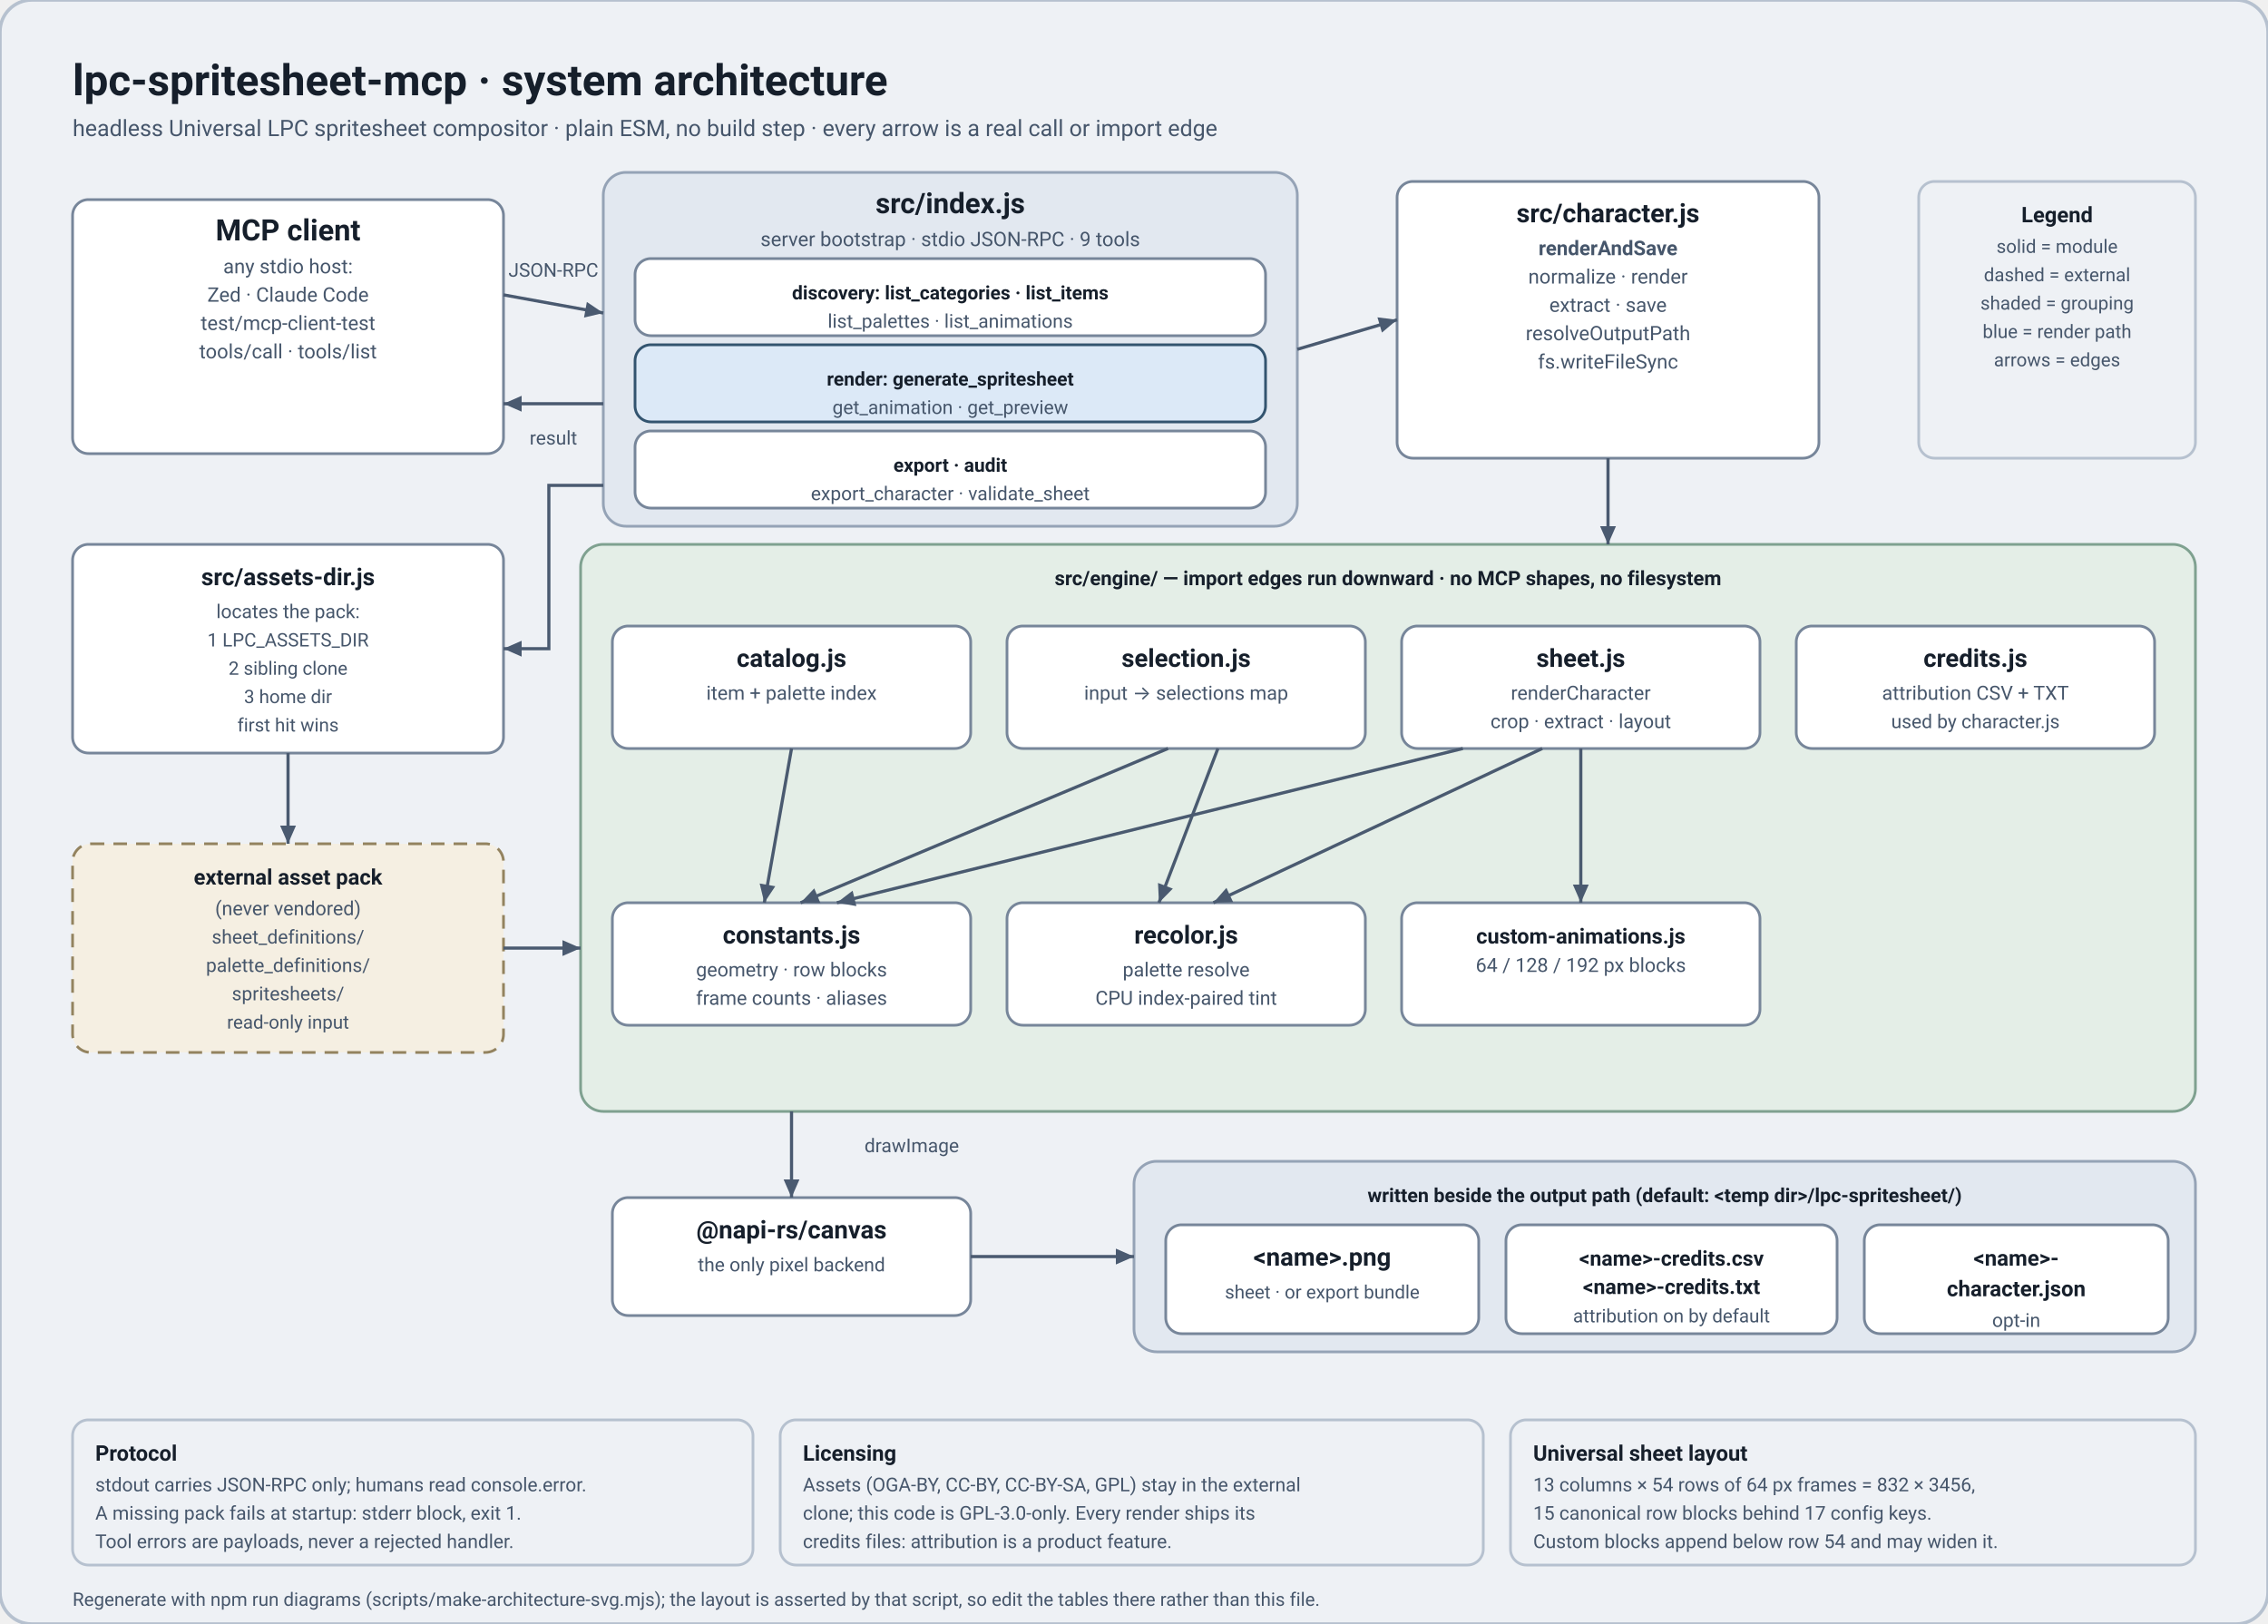
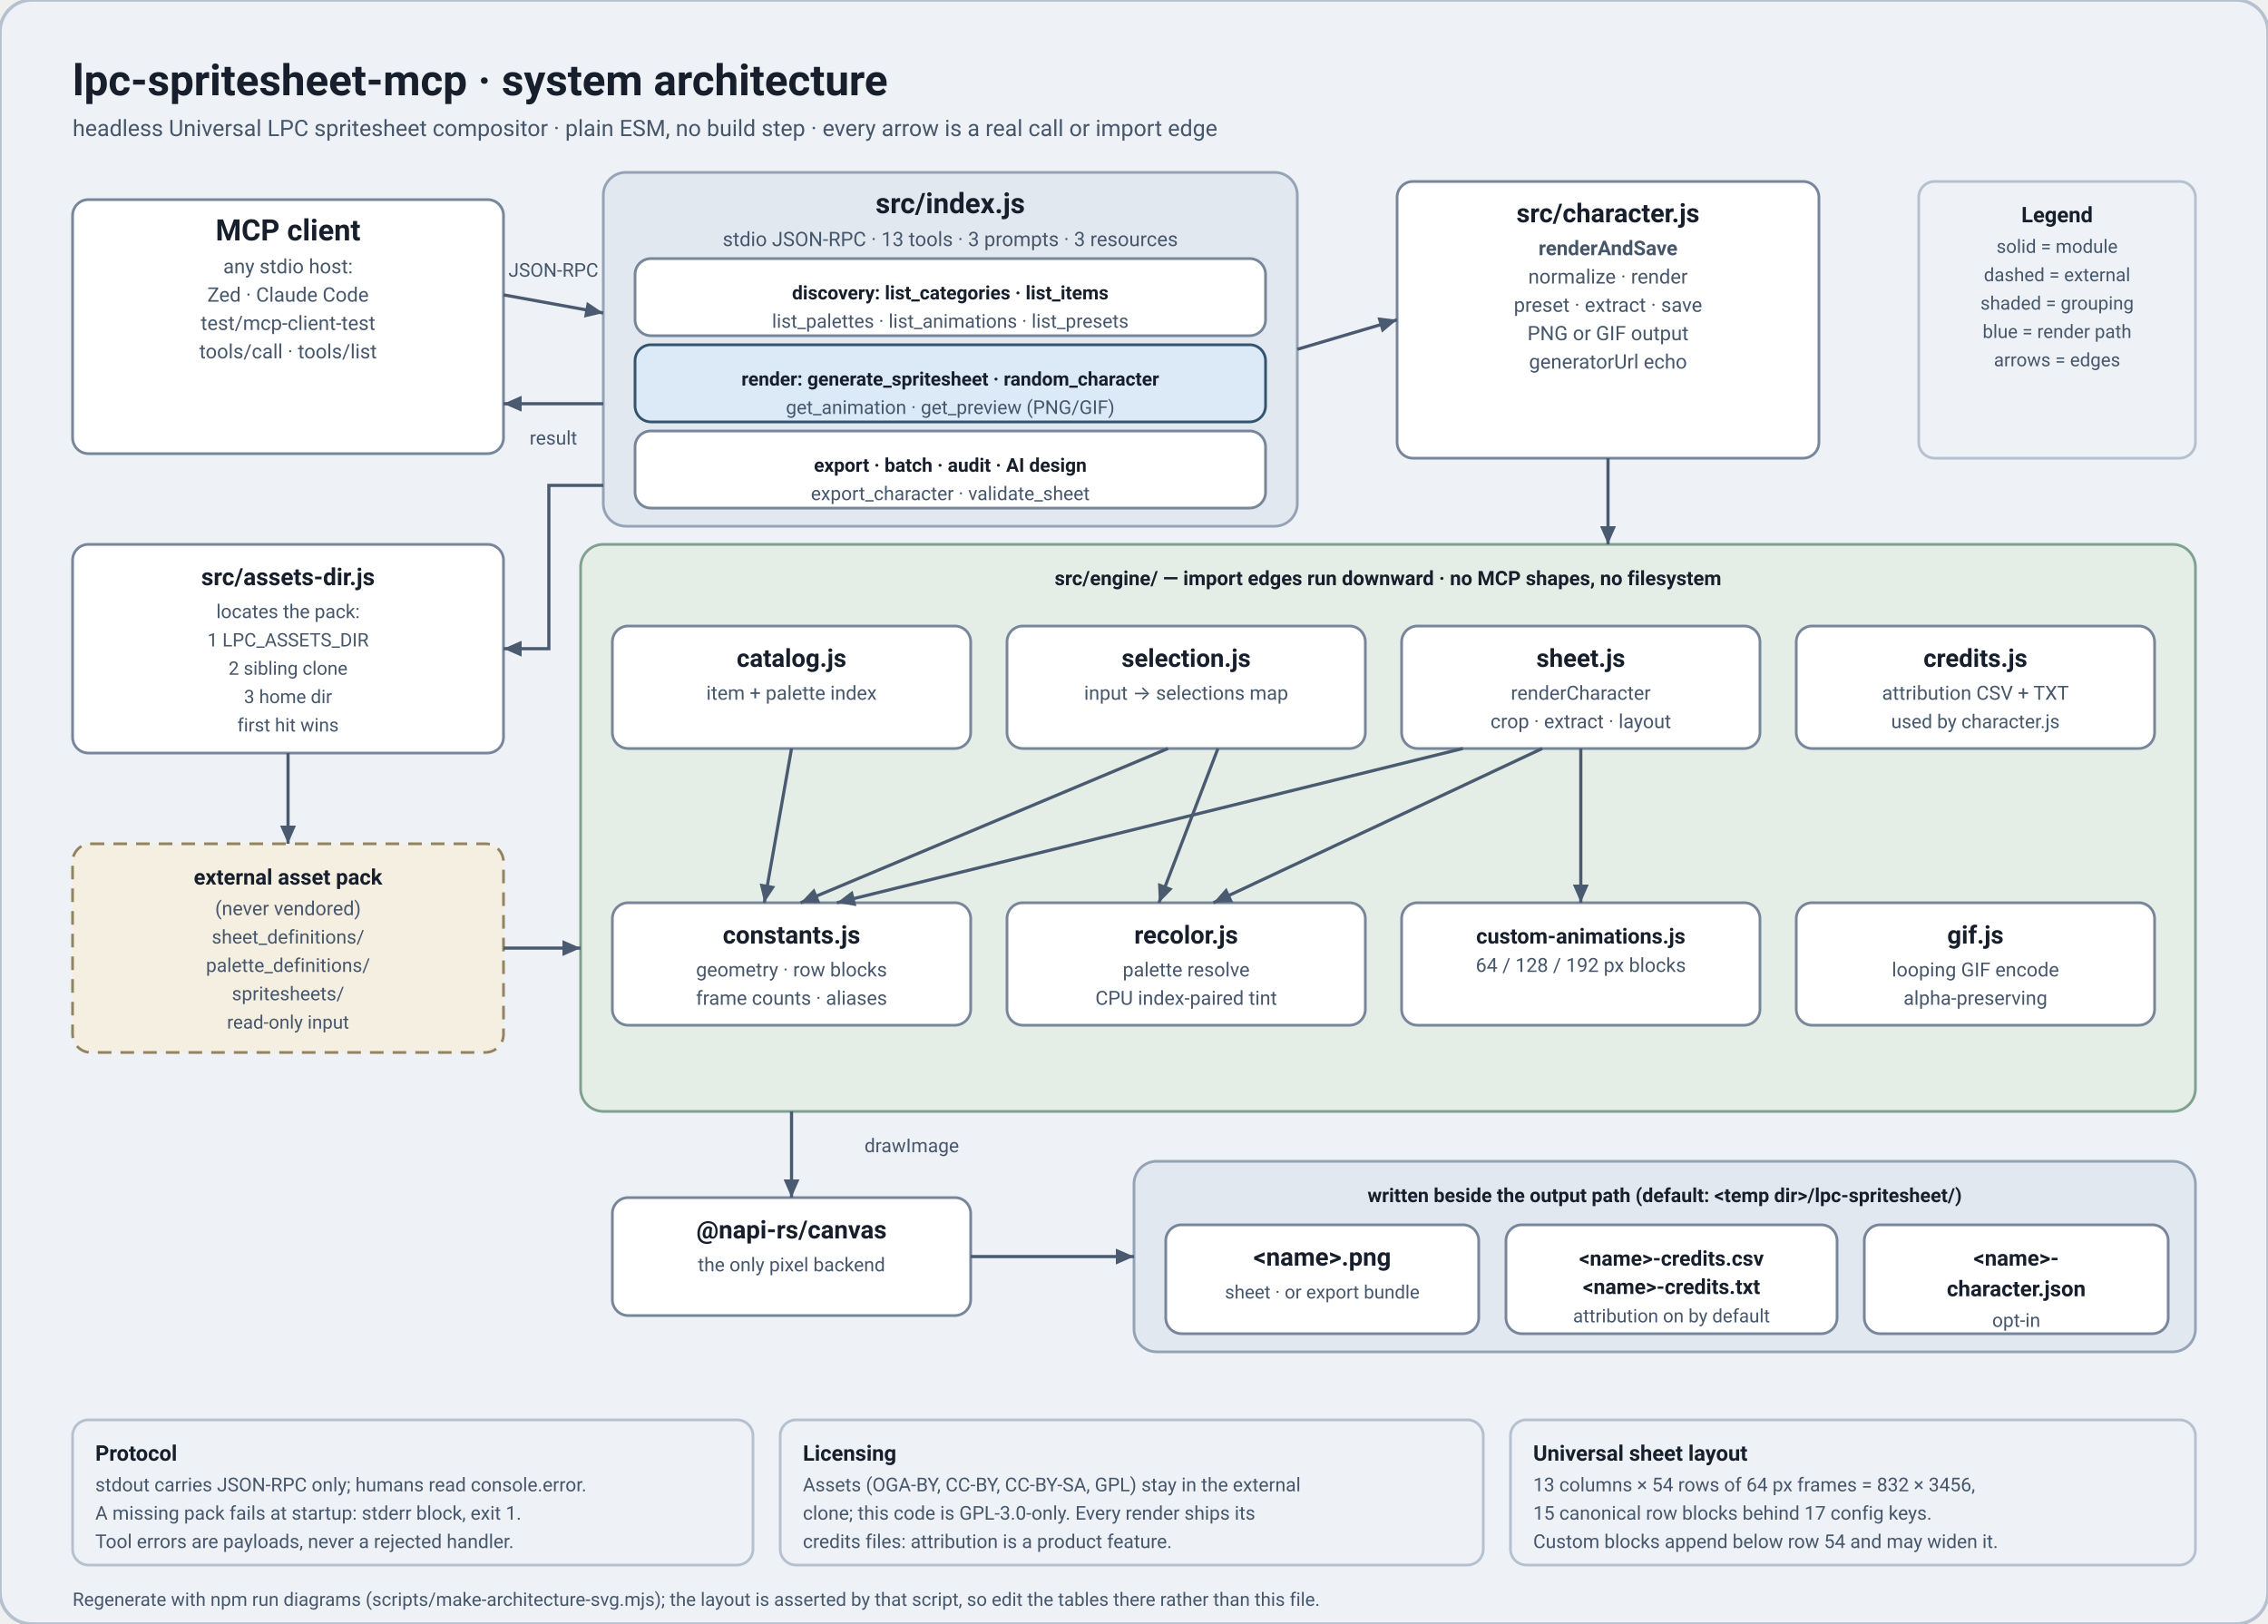
<svg xmlns="http://www.w3.org/2000/svg" width="1000" height="716" viewBox="0 0 1000 716" font-family="system-ui, -apple-system, 'Segoe UI', Roboto, sans-serif" role="img" aria-labelledby="arch-title arch-desc">
  <defs>
    <marker id="arrowhead" markerWidth="9" markerHeight="9" refX="8" refY="3.5" orient="auto-start-reverse" markerUnits="userSpaceOnUse">
      <path d="M0 0 L8 3.5 L0 7 z" fill="#4a5a70" />
    </marker>
  </defs>
  <rect x="0" y="0" width="1000" height="716" rx="14" fill="#eef1f5" stroke="#b6c1cf" stroke-width="1.5" />
  <text x="32" y="42" font-size="19" font-weight="bold" fill="#161f2b">lpc-spritesheet-mcp · system architecture</text>
  <text x="32" y="60" font-size="10" fill="#46566b">headless Universal LPC spritesheet compositor · plain ESM, no build step · every arrow is a real call or import edge</text>
  <g id="boxes">
    <rect x="32" y="88" width="190" height="112" rx="7" fill="#ffffff" stroke="#77869a" stroke-width="1.2" />
    <text x="127" y="106" text-anchor="middle" font-size="13" font-weight="bold" fill="#161f2b">MCP client</text>
    <text x="127" y="120.5" text-anchor="middle" font-size="8.8" font-weight="normal" fill="#46566b">any stdio host:</text>
    <text x="127" y="133" text-anchor="middle" font-size="8.8" font-weight="normal" fill="#46566b">Zed · Claude Code</text>
    <text x="127" y="145.5" text-anchor="middle" font-size="8.8" font-weight="normal" fill="#46566b">test/mcp-client-test</text>
    <text x="127" y="158" text-anchor="middle" font-size="8.8" font-weight="normal" fill="#46566b">tools/call · tools/list</text>
    <rect x="266" y="76" width="306" height="156" rx="10" fill="#e2e8f0" stroke="#95a3b6" stroke-width="1.2" />
    <text x="419" y="94" text-anchor="middle" font-size="12.5" font-weight="bold" fill="#161f2b">src/index.js</text>
-     <text x="419" y="108.5" text-anchor="middle" font-size="8.8" font-weight="normal" fill="#46566b">server bootstrap · stdio JSON-RPC · 9 tools</text>
+     <text x="419" y="108.5" text-anchor="middle" font-size="8.8" font-weight="normal" fill="#46566b">stdio JSON-RPC · 13 tools · 3 prompts · 3 resources</text>
    <rect x="280" y="114" width="278" height="34" rx="7" fill="#ffffff" stroke="#77869a" stroke-width="1.2" />
    <text x="419" y="132" text-anchor="middle" font-size="8.4" font-weight="bold" fill="#161f2b">discovery: list_categories · list_items</text>
-     <text x="419" y="144.5" text-anchor="middle" font-size="8.4" font-weight="normal" fill="#46566b">list_palettes · list_animations</text>
+     <text x="419" y="144.5" text-anchor="middle" font-size="8.4" font-weight="normal" fill="#46566b">list_palettes · list_animations · list_presets</text>
    <rect x="280" y="152" width="278" height="34" rx="7" fill="#dce9f7" stroke="#33546f" stroke-width="1.2" />
-     <text x="419" y="170" text-anchor="middle" font-size="8.4" font-weight="bold" fill="#161f2b">render: generate_spritesheet</text>
-     <text x="419" y="182.5" text-anchor="middle" font-size="8.4" font-weight="normal" fill="#46566b">get_animation · get_preview</text>
+     <text x="419" y="170" text-anchor="middle" font-size="8.4" font-weight="bold" fill="#161f2b">render: generate_spritesheet · random_character</text>
+     <text x="419" y="182.5" text-anchor="middle" font-size="8.4" font-weight="normal" fill="#46566b">get_animation · get_preview (PNG/GIF)</text>
    <rect x="280" y="190" width="278" height="34" rx="7" fill="#ffffff" stroke="#77869a" stroke-width="1.2" />
-     <text x="419" y="208" text-anchor="middle" font-size="8.4" font-weight="bold" fill="#161f2b">export · audit</text>
+     <text x="419" y="208" text-anchor="middle" font-size="8.4" font-weight="bold" fill="#161f2b">export · batch · audit · AI design</text>
    <text x="419" y="220.5" text-anchor="middle" font-size="8.4" font-weight="normal" fill="#46566b">export_character · validate_sheet</text>
    <rect x="616" y="80" width="186" height="122" rx="7" fill="#ffffff" stroke="#77869a" stroke-width="1.2" />
    <text x="709" y="98" text-anchor="middle" font-size="11.5" font-weight="bold" fill="#161f2b">src/character.js</text>
    <text x="709" y="112.5" text-anchor="middle" font-size="8.9" font-weight="bold" fill="#46566b">renderAndSave</text>
    <text x="709" y="125" text-anchor="middle" font-size="8.8" font-weight="normal" fill="#46566b">normalize · render</text>
-     <text x="709" y="137.5" text-anchor="middle" font-size="8.8" font-weight="normal" fill="#46566b">extract · save</text>
-     <text x="709" y="150" text-anchor="middle" font-size="8.8" font-weight="normal" fill="#46566b">resolveOutputPath</text>
-     <text x="709" y="162.5" text-anchor="middle" font-size="8.8" font-weight="normal" fill="#46566b">fs.writeFileSync</text>
+     <text x="709" y="137.5" text-anchor="middle" font-size="8.8" font-weight="normal" fill="#46566b">preset · extract · save</text>
+     <text x="709" y="150" text-anchor="middle" font-size="8.8" font-weight="normal" fill="#46566b">PNG or GIF output</text>
+     <text x="709" y="162.5" text-anchor="middle" font-size="8.8" font-weight="normal" fill="#46566b">generatorUrl echo</text>
    <rect x="846" y="80" width="122" height="122" rx="7" fill="#eef1f5" stroke="#b6c1cf" stroke-width="1.2" />
    <text x="907" y="98" text-anchor="middle" font-size="9.5" font-weight="bold" fill="#161f2b">Legend</text>
    <text x="907" y="111.5" text-anchor="middle" font-size="8.2" font-weight="normal" fill="#46566b">solid = module</text>
    <text x="907" y="124" text-anchor="middle" font-size="8.2" font-weight="normal" fill="#46566b">dashed = external</text>
    <text x="907" y="136.5" text-anchor="middle" font-size="8.2" font-weight="normal" fill="#46566b">shaded = grouping</text>
    <text x="907" y="149" text-anchor="middle" font-size="8.2" font-weight="normal" fill="#46566b">blue = render path</text>
    <text x="907" y="161.5" text-anchor="middle" font-size="8.2" font-weight="normal" fill="#46566b">arrows = edges</text>
    <rect x="32" y="240" width="190" height="92" rx="7" fill="#ffffff" stroke="#77869a" stroke-width="1.2" />
    <text x="127" y="258" text-anchor="middle" font-size="10.5" font-weight="bold" fill="#161f2b">src/assets-dir.js</text>
    <text x="127" y="272.5" text-anchor="middle" font-size="8.4" font-weight="normal" fill="#46566b">locates the pack:</text>
    <text x="127" y="285" text-anchor="middle" font-size="8.2" font-weight="normal" fill="#46566b">1 LPC_ASSETS_DIR</text>
    <text x="127" y="297.5" text-anchor="middle" font-size="8.2" font-weight="normal" fill="#46566b">2 sibling clone</text>
    <text x="127" y="310" text-anchor="middle" font-size="8.2" font-weight="normal" fill="#46566b">3 home dir</text>
    <text x="127" y="322.5" text-anchor="middle" font-size="8.2" font-weight="normal" fill="#46566b">first hit wins</text>
    <rect x="32" y="372" width="190" height="92" rx="8" fill="#f5efe2" stroke="#93835f" stroke-width="1.2" stroke-dasharray="6 4" />
    <text x="127" y="390" text-anchor="middle" font-size="9.5" font-weight="bold" fill="#161f2b">external asset pack</text>
    <text x="127" y="403.5" text-anchor="middle" font-size="8.6" font-weight="normal" fill="#46566b">(never vendored)</text>
    <text x="127" y="416" text-anchor="middle" font-size="8.4" font-weight="normal" fill="#46566b">sheet_definitions/</text>
    <text x="127" y="428.5" text-anchor="middle" font-size="8.4" font-weight="normal" fill="#46566b">palette_definitions/</text>
    <text x="127" y="441" text-anchor="middle" font-size="8.4" font-weight="normal" fill="#46566b">spritesheets/</text>
    <text x="127" y="453.5" text-anchor="middle" font-size="8.2" font-weight="normal" fill="#46566b">read-only input</text>
    <rect x="256" y="240" width="712" height="250" rx="10" fill="#e4eee7" stroke="#7fa190" stroke-width="1.2" />
    <text x="612" y="258" text-anchor="middle" font-size="8.8" font-weight="bold" fill="#161f2b">src/engine/ — import edges run downward · no MCP shapes, no filesystem</text>
    <rect x="270" y="276" width="158" height="54" rx="7" fill="#ffffff" stroke="#77869a" stroke-width="1.2" />
    <text x="349" y="294" text-anchor="middle" font-size="11" font-weight="bold" fill="#161f2b">catalog.js</text>
    <text x="349" y="308.5" text-anchor="middle" font-size="8.6" font-weight="normal" fill="#46566b">item + palette index</text>
    <rect x="444" y="276" width="158" height="54" rx="7" fill="#ffffff" stroke="#77869a" stroke-width="1.2" />
    <text x="523" y="294" text-anchor="middle" font-size="11" font-weight="bold" fill="#161f2b">selection.js</text>
    <text x="523" y="308.5" text-anchor="middle" font-size="8.6" font-weight="normal" fill="#46566b">input → selections map</text>
    <rect x="618" y="276" width="158" height="54" rx="7" fill="#ffffff" stroke="#77869a" stroke-width="1.2" />
    <text x="697" y="294" text-anchor="middle" font-size="11" font-weight="bold" fill="#161f2b">sheet.js</text>
    <text x="697" y="308.5" text-anchor="middle" font-size="8.6" font-weight="normal" fill="#46566b">renderCharacter</text>
    <text x="697" y="321" text-anchor="middle" font-size="8.6" font-weight="normal" fill="#46566b">crop · extract · layout</text>
    <rect x="792" y="276" width="158" height="54" rx="7" fill="#ffffff" stroke="#77869a" stroke-width="1.2" />
    <text x="871" y="294" text-anchor="middle" font-size="11" font-weight="bold" fill="#161f2b">credits.js</text>
    <text x="871" y="308.5" text-anchor="middle" font-size="8.6" font-weight="normal" fill="#46566b">attribution CSV + TXT</text>
    <text x="871" y="321" text-anchor="middle" font-size="8.4" font-weight="normal" fill="#46566b">used by character.js</text>
    <rect x="270" y="398" width="158" height="54" rx="7" fill="#ffffff" stroke="#77869a" stroke-width="1.2" />
    <text x="349" y="416" text-anchor="middle" font-size="11" font-weight="bold" fill="#161f2b">constants.js</text>
    <text x="349" y="430.5" text-anchor="middle" font-size="8.6" font-weight="normal" fill="#46566b">geometry · row blocks</text>
    <text x="349" y="443" text-anchor="middle" font-size="8.6" font-weight="normal" fill="#46566b">frame counts · aliases</text>
    <rect x="444" y="398" width="158" height="54" rx="7" fill="#ffffff" stroke="#77869a" stroke-width="1.2" />
    <text x="523" y="416" text-anchor="middle" font-size="11" font-weight="bold" fill="#161f2b">recolor.js</text>
    <text x="523" y="430.5" text-anchor="middle" font-size="8.6" font-weight="normal" fill="#46566b">palette resolve</text>
    <text x="523" y="443" text-anchor="middle" font-size="8.6" font-weight="normal" fill="#46566b">CPU index-paired tint</text>
    <rect x="618" y="398" width="158" height="54" rx="7" fill="#ffffff" stroke="#77869a" stroke-width="1.2" />
    <text x="697" y="416" text-anchor="middle" font-size="9.4" font-weight="bold" fill="#161f2b">custom-animations.js</text>
    <text x="697" y="428.5" text-anchor="middle" font-size="8.6" font-weight="normal" fill="#46566b">64 / 128 / 192 px blocks</text>
+     <rect x="792" y="398" width="158" height="54" rx="7" fill="#ffffff" stroke="#77869a" stroke-width="1.2" />
+     <text x="871" y="416" text-anchor="middle" font-size="11" font-weight="bold" fill="#161f2b">gif.js</text>
+     <text x="871" y="430.5" text-anchor="middle" font-size="8.6" font-weight="normal" fill="#46566b">looping GIF encode</text>
+     <text x="871" y="443" text-anchor="middle" font-size="8.6" font-weight="normal" fill="#46566b">alpha-preserving</text>
    <rect x="270" y="528" width="158" height="52" rx="7" fill="#ffffff" stroke="#77869a" stroke-width="1.2" />
    <text x="349" y="546" text-anchor="middle" font-size="11" font-weight="bold" fill="#161f2b">@napi-rs/canvas</text>
    <text x="349" y="560.5" text-anchor="middle" font-size="8.4" font-weight="normal" fill="#46566b">the only pixel backend</text>
    <rect x="500" y="512" width="468" height="84" rx="10" fill="#e2e8f0" stroke="#95a3b6" stroke-width="1.2" />
    <text x="734" y="530" text-anchor="middle" font-size="8.6" font-weight="bold" fill="#161f2b">written beside the output path (default: &lt;temp dir&gt;/lpc-spritesheet/)</text>
    <rect x="514" y="540" width="138" height="48" rx="7" fill="#ffffff" stroke="#77869a" stroke-width="1.2" />
    <text x="583" y="558" text-anchor="middle" font-size="11" font-weight="bold" fill="#161f2b">&lt;name&gt;.png</text>
    <text x="583" y="572.5" text-anchor="middle" font-size="8.2" font-weight="normal" fill="#46566b">sheet · or export bundle</text>
    <rect x="664" y="540" width="146" height="48" rx="7" fill="#ffffff" stroke="#77869a" stroke-width="1.2" />
    <text x="737" y="558" text-anchor="middle" font-size="9.2" font-weight="bold" fill="#161f2b">&lt;name&gt;-credits.csv</text>
    <text x="737" y="570.5" text-anchor="middle" font-size="9.2" font-weight="bold" fill="#161f2b">&lt;name&gt;-credits.txt</text>
    <text x="737" y="583" text-anchor="middle" font-size="8.2" font-weight="normal" fill="#46566b">attribution on by default</text>
    <rect x="822" y="540" width="134" height="48" rx="7" fill="#ffffff" stroke="#77869a" stroke-width="1.2" />
    <text x="889" y="558" text-anchor="middle" font-size="9.6" font-weight="bold" fill="#161f2b">&lt;name&gt;-</text>
    <text x="889" y="571.5" text-anchor="middle" font-size="9.6" font-weight="bold" fill="#161f2b">character.json</text>
    <text x="889" y="585" text-anchor="middle" font-size="8.4" font-weight="normal" fill="#46566b">opt-in</text>
    <rect x="32" y="626" width="300" height="64" rx="7" fill="#eef1f5" stroke="#b6c1cf" stroke-width="1.2" />
    <text x="42" y="644" text-anchor="start" font-size="9.5" font-weight="bold" fill="#161f2b">Protocol</text>
    <text x="42" y="657.5" text-anchor="start" font-size="8.4" font-weight="normal" fill="#46566b">stdout carries JSON-RPC only; humans read console.error.</text>
    <text x="42" y="670" text-anchor="start" font-size="8.4" font-weight="normal" fill="#46566b">A missing pack fails at startup: stderr block, exit 1.</text>
    <text x="42" y="682.5" text-anchor="start" font-size="8.4" font-weight="normal" fill="#46566b">Tool errors are payloads, never a rejected handler.</text>
    <rect x="344" y="626" width="310" height="64" rx="7" fill="#eef1f5" stroke="#b6c1cf" stroke-width="1.2" />
    <text x="354" y="644" text-anchor="start" font-size="9.5" font-weight="bold" fill="#161f2b">Licensing</text>
    <text x="354" y="657.5" text-anchor="start" font-size="8.4" font-weight="normal" fill="#46566b">Assets (OGA-BY, CC-BY, CC-BY-SA, GPL) stay in the external</text>
    <text x="354" y="670" text-anchor="start" font-size="8.4" font-weight="normal" fill="#46566b">clone; this code is GPL-3.0-only. Every render ships its</text>
    <text x="354" y="682.5" text-anchor="start" font-size="8.4" font-weight="normal" fill="#46566b">credits files: attribution is a product feature.</text>
    <rect x="666" y="626" width="302" height="64" rx="7" fill="#eef1f5" stroke="#b6c1cf" stroke-width="1.2" />
    <text x="676" y="644" text-anchor="start" font-size="9.5" font-weight="bold" fill="#161f2b">Universal sheet layout</text>
    <text x="676" y="657.5" text-anchor="start" font-size="8.4" font-weight="normal" fill="#46566b">13 columns × 54 rows of 64 px frames = 832 × 3456,</text>
    <text x="676" y="670" text-anchor="start" font-size="8.4" font-weight="normal" fill="#46566b">15 canonical row blocks behind 17 config keys.</text>
    <text x="676" y="682.5" text-anchor="start" font-size="8.4" font-weight="normal" fill="#46566b">Custom blocks append below row 54 and may widen it.</text>
  </g>
  <g id="edges">
    <path d="M222 130 L266 138" fill="none" stroke="#4a5a70" stroke-width="1.4" marker-end="url(#arrowhead)" />
    <text x="244" y="122" text-anchor="middle" font-size="8.4" fill="#46566b">JSON-RPC</text>
    <path d="M266 178 L222 178" fill="none" stroke="#4a5a70" stroke-width="1.4" marker-end="url(#arrowhead)" />
    <text x="244" y="196" text-anchor="middle" font-size="8.4" fill="#46566b">result</text>
    <path d="M572 154 L616 141" fill="none" stroke="#4a5a70" stroke-width="1.4" marker-end="url(#arrowhead)" />
    <path d="M266 214 L242 214 L242 286 L222 286" fill="none" stroke="#4a5a70" stroke-width="1.4" marker-end="url(#arrowhead)" />
    <path d="M127 332 L127 372" fill="none" stroke="#4a5a70" stroke-width="1.4" marker-end="url(#arrowhead)" />
    <path d="M222 418 L256 418" fill="none" stroke="#4a5a70" stroke-width="1.4" marker-end="url(#arrowhead)" />
    <path d="M709 202 L709 240" fill="none" stroke="#4a5a70" stroke-width="1.4" marker-end="url(#arrowhead)" />
    <path d="M349 330 L337 398" fill="none" stroke="#4a5a70" stroke-width="1.4" marker-end="url(#arrowhead)" />
    <path d="M515 330 L353 398" fill="none" stroke="#4a5a70" stroke-width="1.4" marker-end="url(#arrowhead)" />
    <path d="M537 330 L511 398" fill="none" stroke="#4a5a70" stroke-width="1.4" marker-end="url(#arrowhead)" />
    <path d="M645 330 L369 398" fill="none" stroke="#4a5a70" stroke-width="1.4" marker-end="url(#arrowhead)" />
    <path d="M680 330 L535 398" fill="none" stroke="#4a5a70" stroke-width="1.4" marker-end="url(#arrowhead)" />
    <path d="M697 330 L697 398" fill="none" stroke="#4a5a70" stroke-width="1.4" marker-end="url(#arrowhead)" />
    <path d="M349 490 L349 528" fill="none" stroke="#4a5a70" stroke-width="1.4" marker-end="url(#arrowhead)" />
    <text x="402" y="508" text-anchor="middle" font-size="8.4" fill="#46566b">drawImage</text>
    <path d="M428 554 L500 554" fill="none" stroke="#4a5a70" stroke-width="1.4" marker-end="url(#arrowhead)" />
  </g>
  <text x="32" y="708" font-size="8.2" fill="#46566b">Regenerate with npm run diagrams (scripts/make-architecture-svg.mjs); the layout is asserted by that script, so edit the tables there rather than this file.</text>
</svg>
